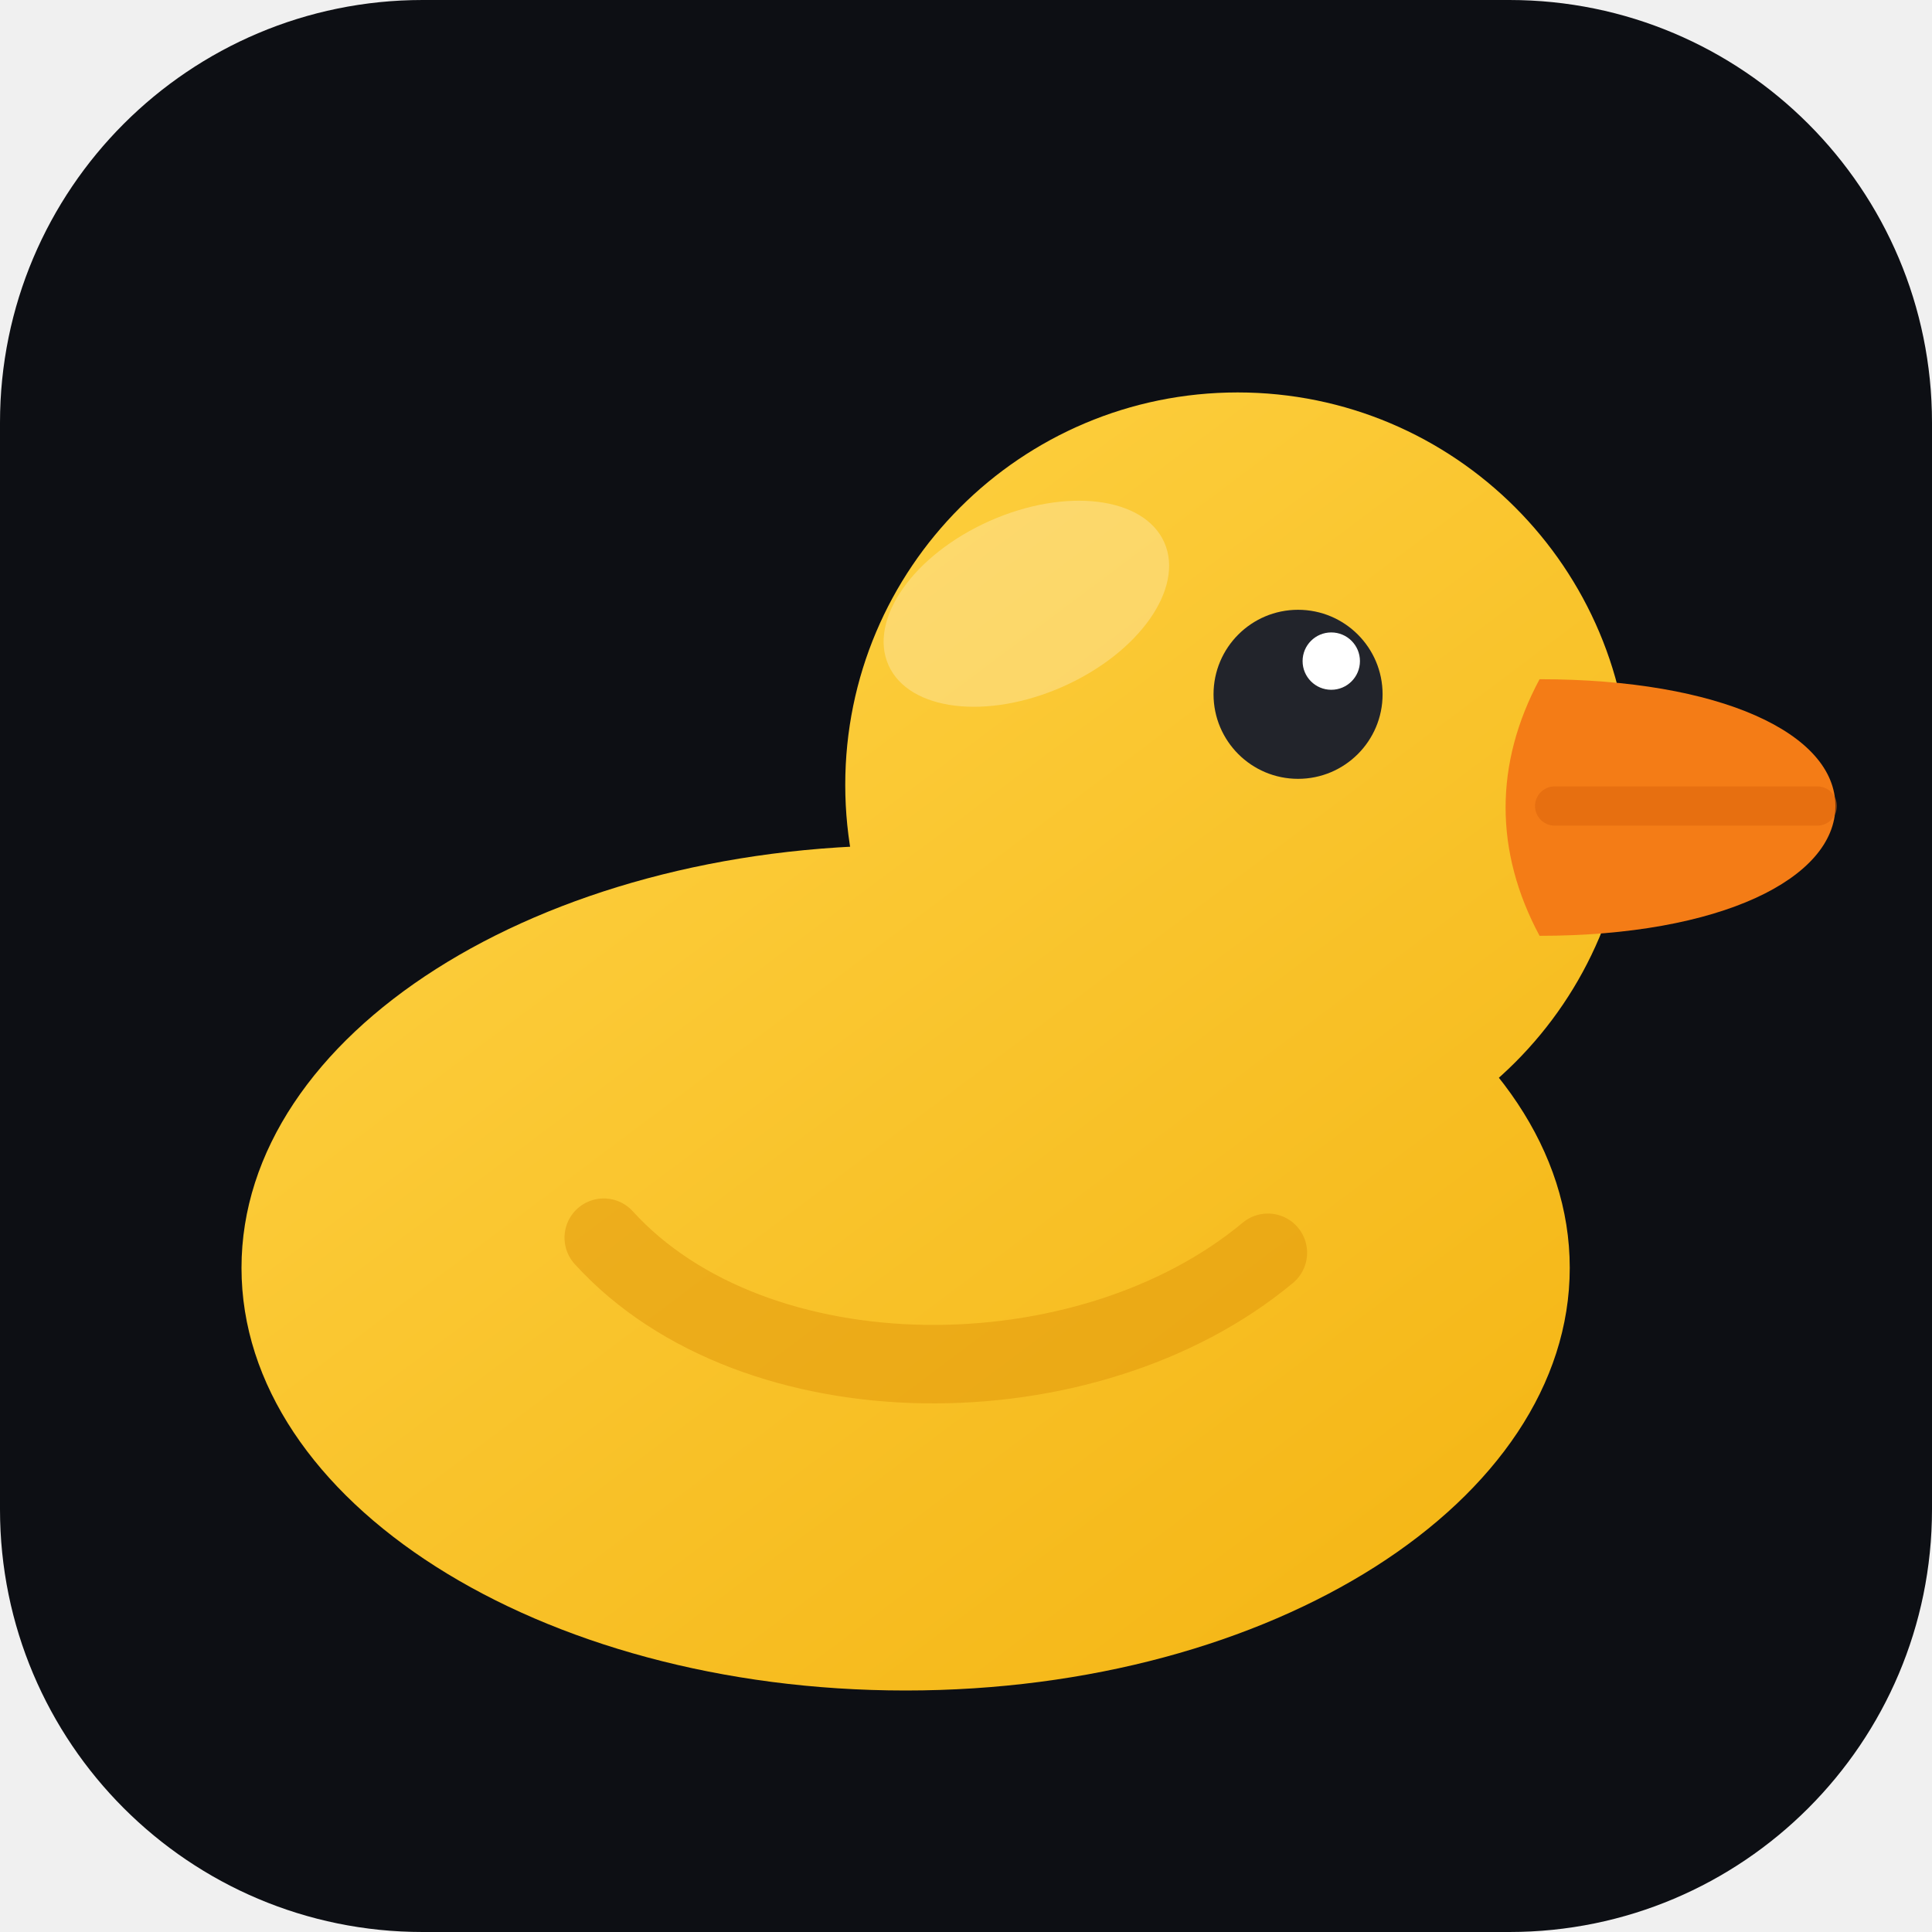
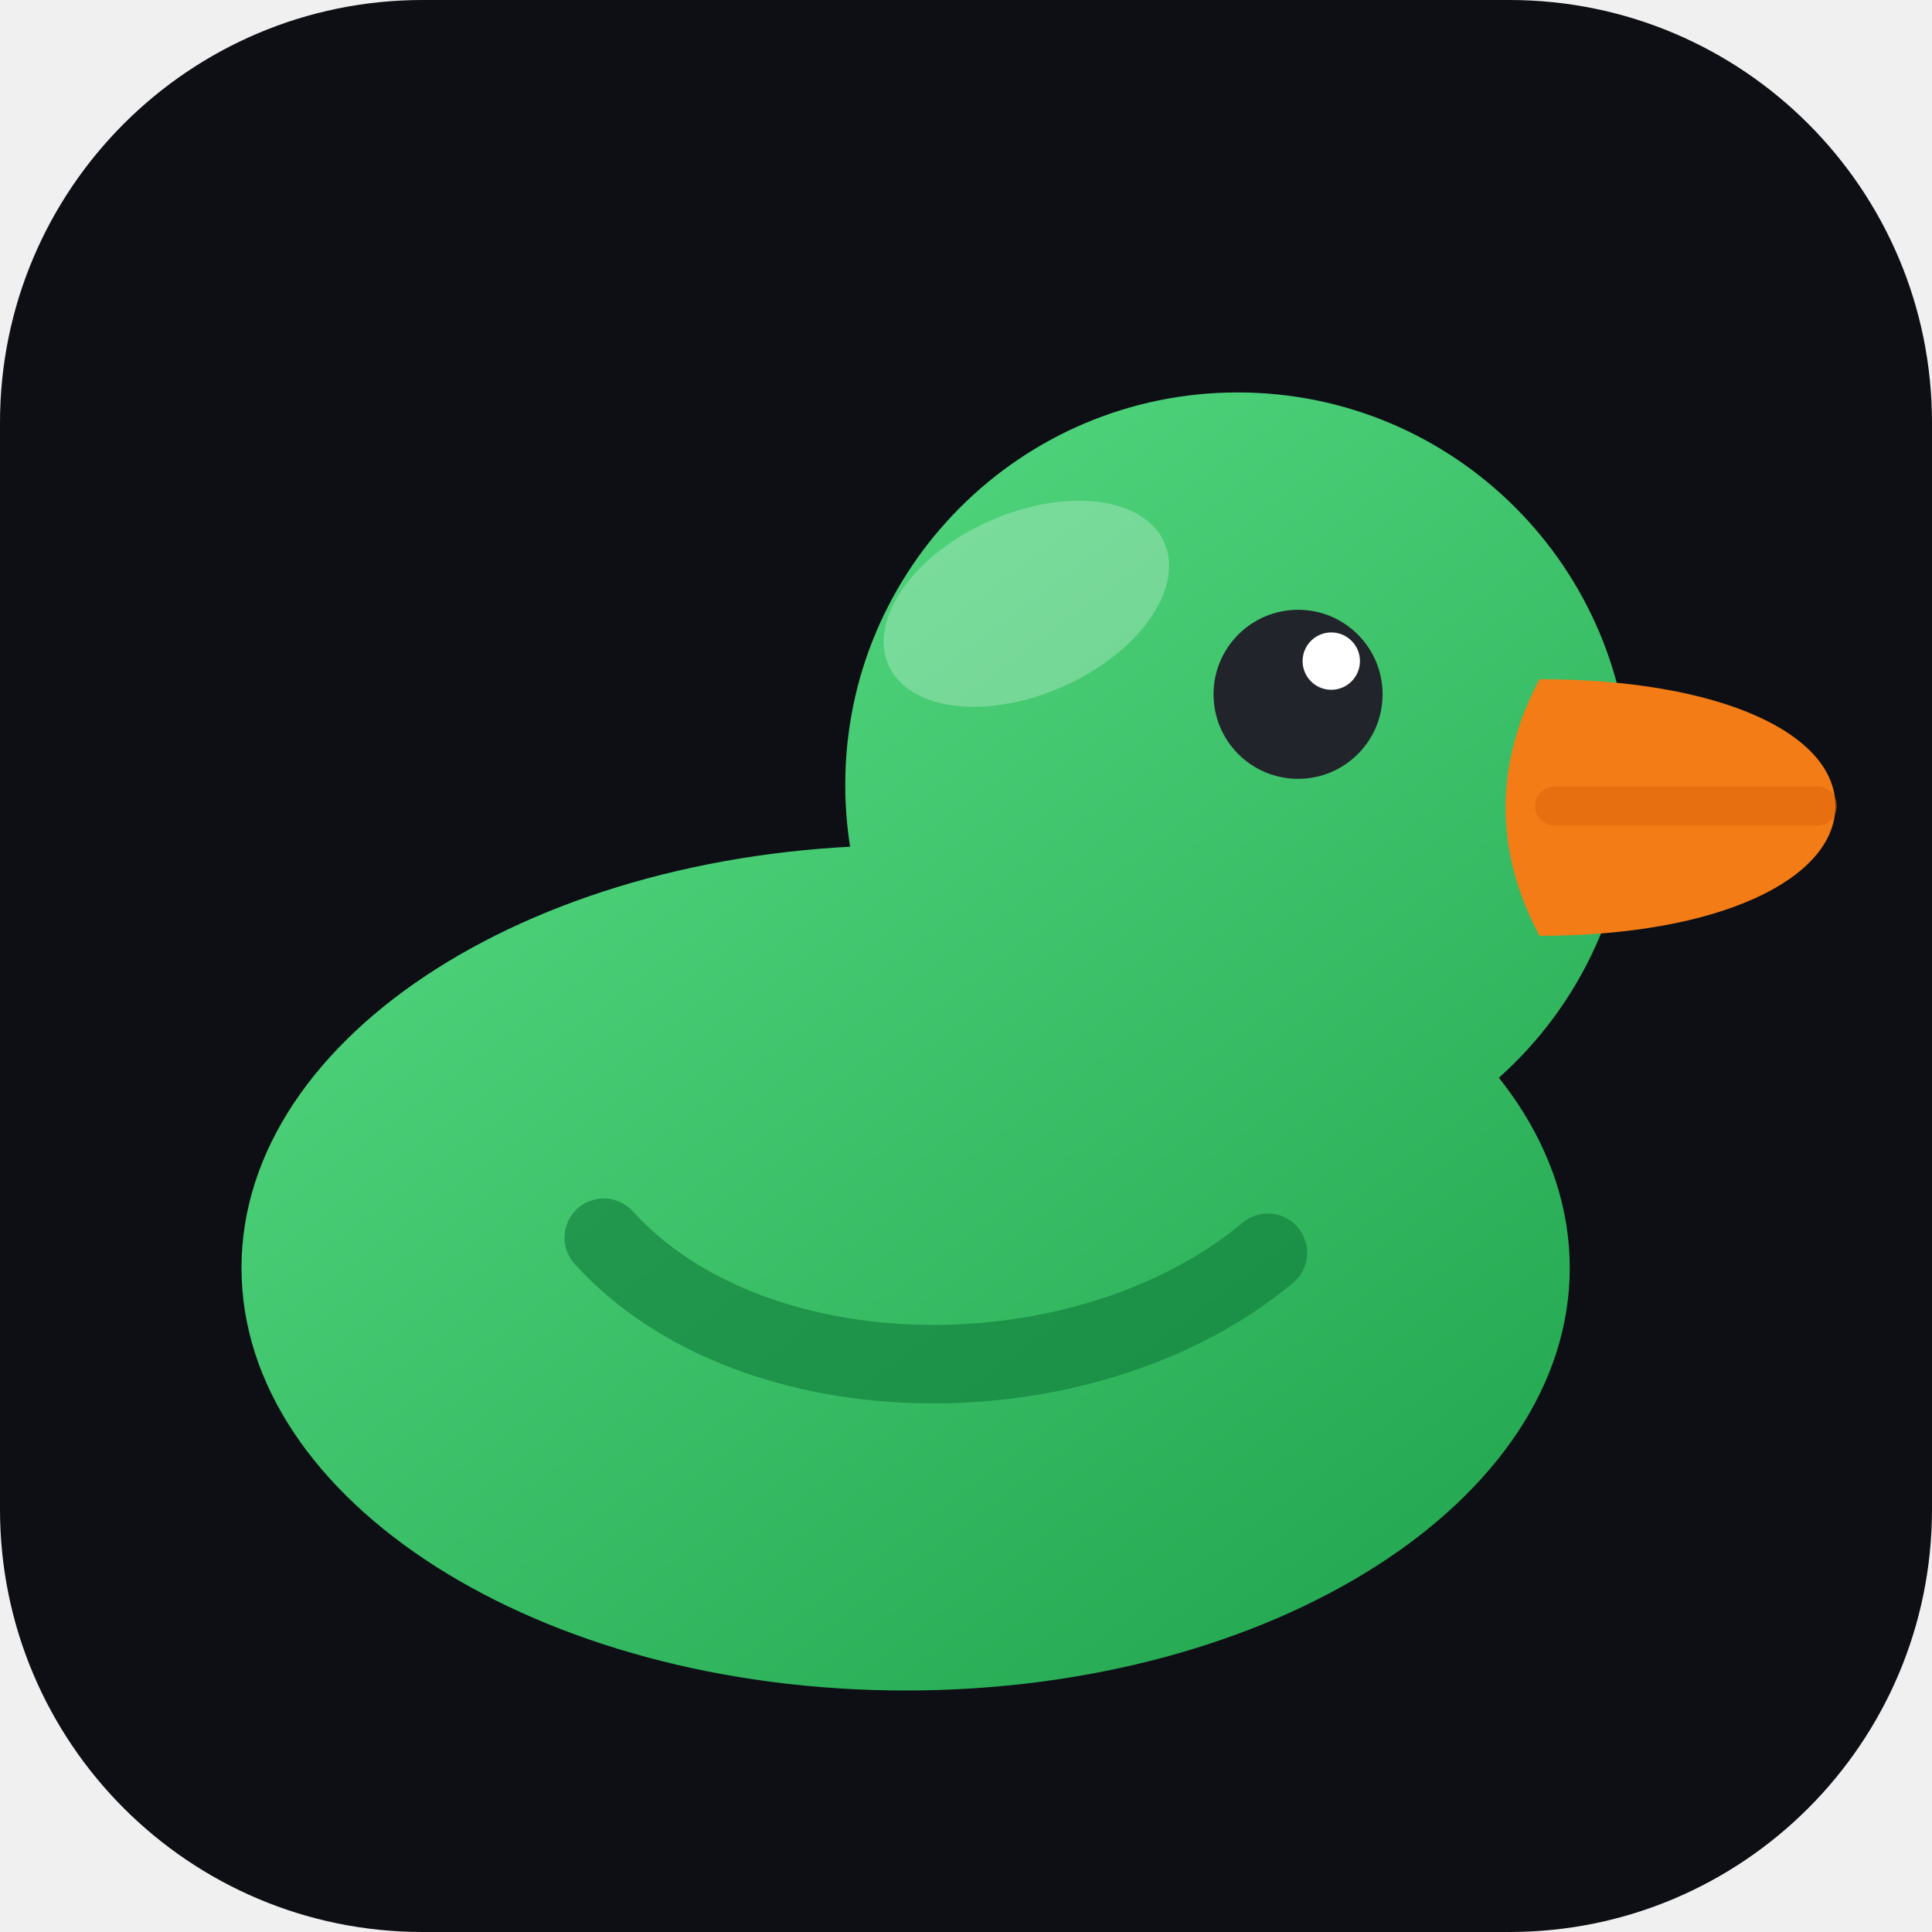
<svg xmlns="http://www.w3.org/2000/svg" width="64" height="64" viewBox="0 0 64 64" fill="none" role="img" aria-label="Duckterm">
  <defs>
    <linearGradient id="rd-body" x1="12" y1="10" x2="48" y2="58" gradientUnits="userSpaceOnUse">
-       <stop stop-color="#FFD64A" />
-       <stop offset="1" stop-color="#F4B412" />
+       <stop stop-color="#5EE38B" />
+       <stop offset="1" stop-color="#1FA34C" />
    </linearGradient>
  </defs>
  <rect width="64" height="64" rx="14" fill="#0d0f14" />
  <g fill="url(#rd-body)">
    <ellipse cx="30" cy="42" rx="22" ry="14" />
    <circle cx="41" cy="26" r="13" />
  </g>
  <path fill="#F47C16" d="M51 22.5c6 0 9.8 1.8 9.8 4.2S57 31 51 31c-1.5-2.8-1.5-5.7 0-8.5z" />
  <path d="M51.5 26.7h8.7" stroke="#D9620A" stroke-width="1.3" stroke-linecap="round" opacity="0.5" />
-   <path d="M20 41c5 5.5 16 5.5 22 .5" stroke="#E0950A" stroke-width="2.6" stroke-linecap="round" fill="none" opacity="0.5" />
+   <path d="M20 41c5 5.5 16 5.5 22 .5" stroke="#0E7A38" stroke-width="2.6" stroke-linecap="round" fill="none" opacity="0.6" />
  <circle cx="43" cy="23" r="2.8" fill="#22242b" />
  <circle cx="44.1" cy="21.9" r="0.95" fill="#fff" />
  <ellipse cx="34" cy="20" rx="5" ry="3" fill="#fff" opacity="0.26" transform="rotate(-24 34 20)" />
</svg>
